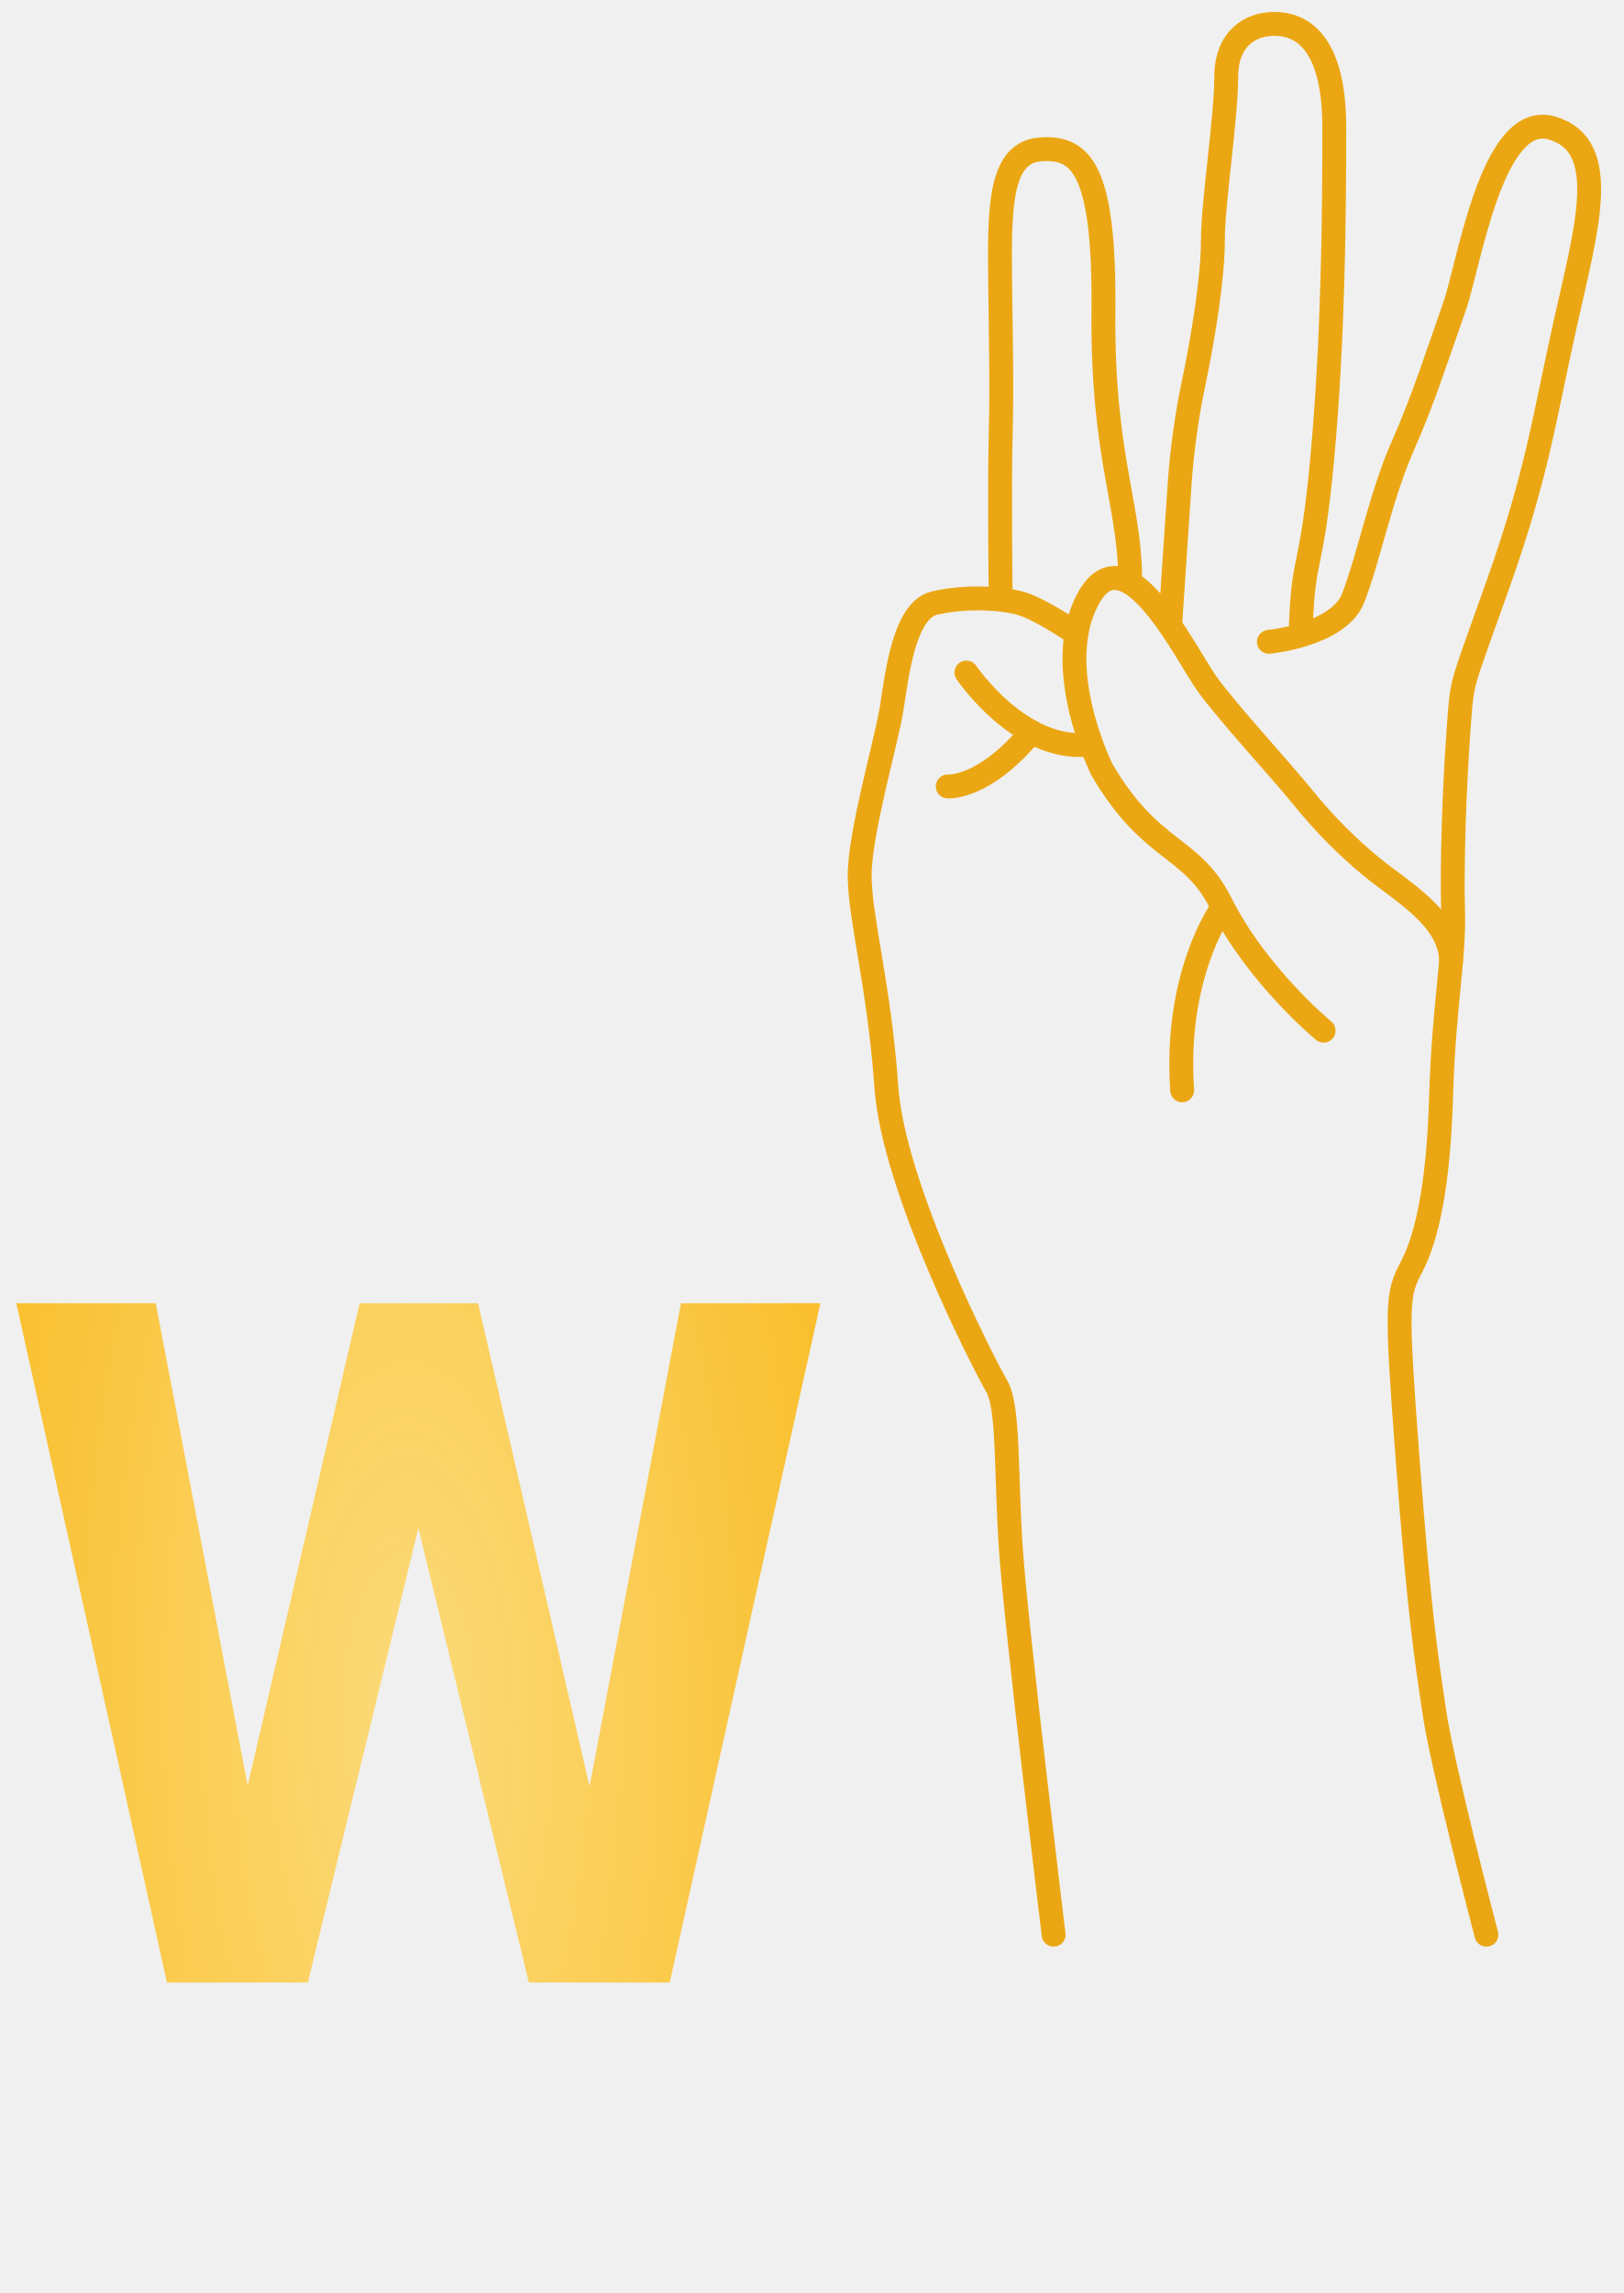
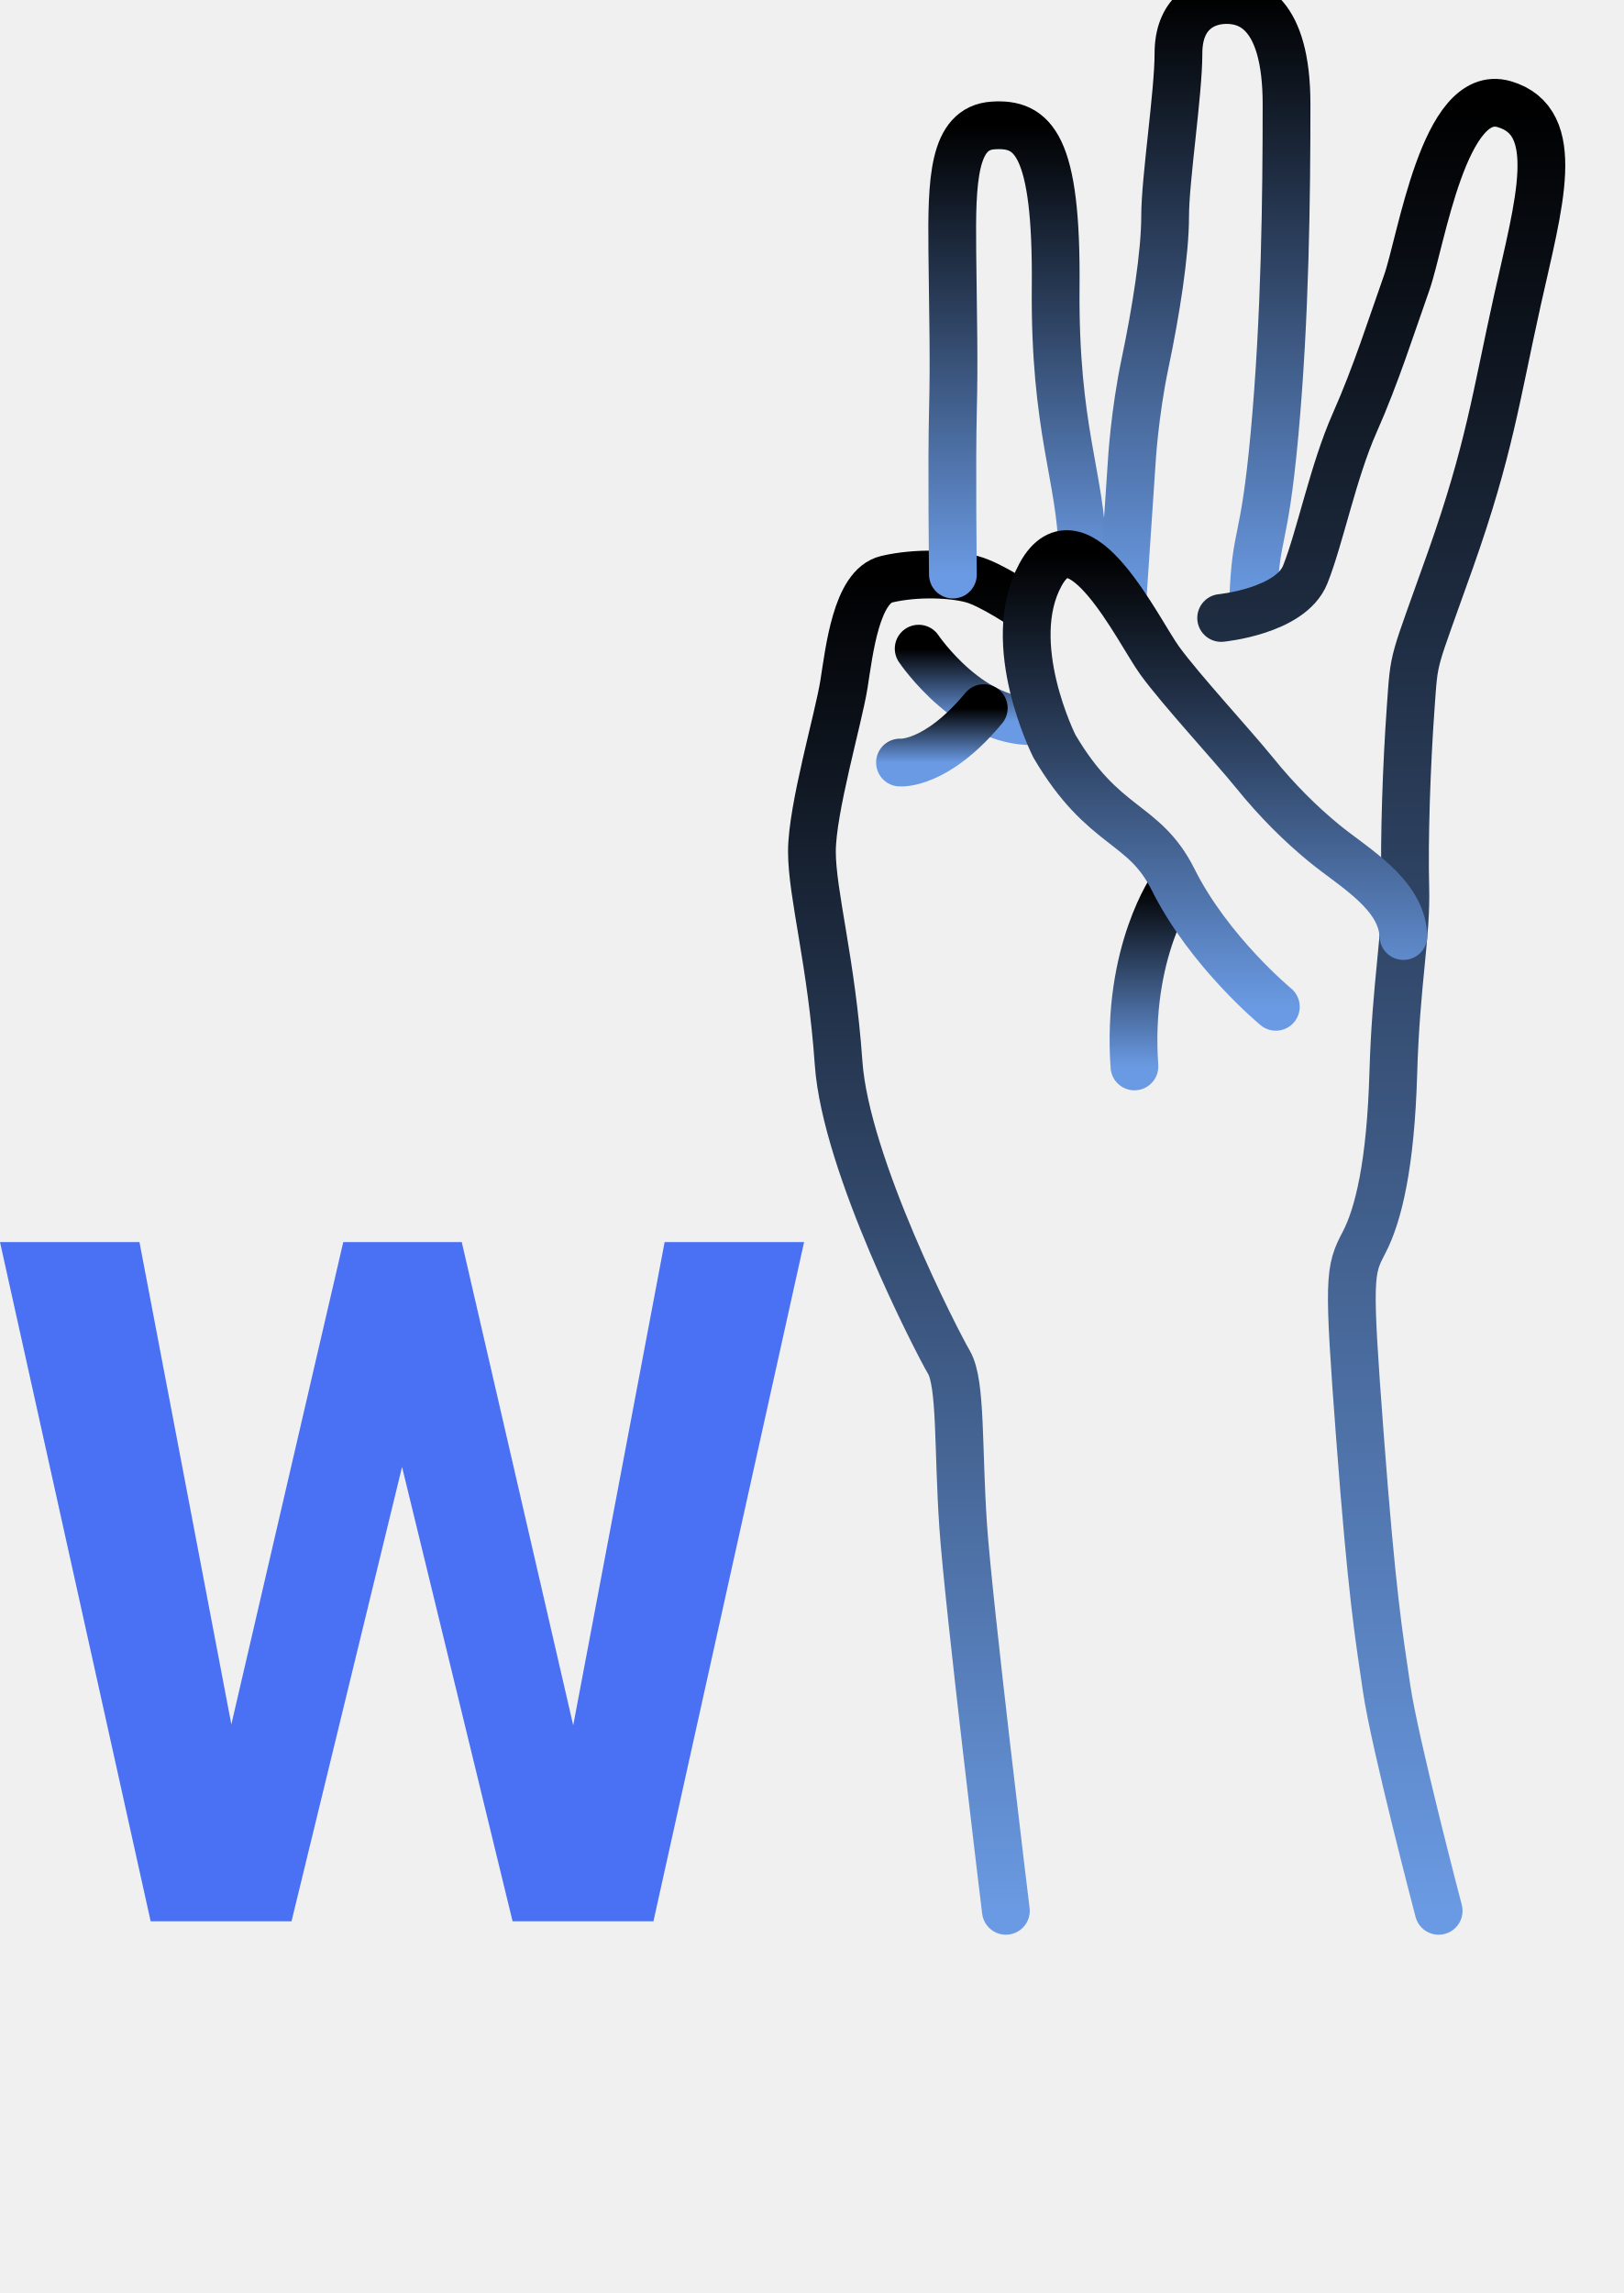
<svg xmlns="http://www.w3.org/2000/svg" width="68" height="96" viewBox="0 0 68 96" fill="none">
-   <path d="M44.122 80.999C44.122 80.999 42.557 68.166 42.334 64.888C42.11 61.609 42.259 58.927 41.737 58.033C41.216 57.139 37.416 49.763 37.118 45.516C36.82 41.27 36 38.438 36 36.65C36 34.862 37.118 31.062 37.341 29.647C37.565 28.231 37.862 25.549 39.129 25.25C40.396 24.953 41.886 25.027 42.706 25.25C43.525 25.474 44.941 26.442 44.941 26.442" stroke="#EBA713" stroke-miterlimit="10" stroke-linecap="round" stroke-linejoin="round" />
-   <path d="M40.47 28.157C40.47 28.157 42.705 31.472 45.574 31.175" stroke="#EBA713" stroke-miterlimit="10" stroke-linecap="round" stroke-linejoin="round" />
-   <path d="M39.688 32.925C39.688 32.925 41.19 33.063 43.196 30.647" stroke="#EBA713" stroke-miterlimit="10" stroke-linecap="round" stroke-linejoin="round" />
-   <path d="M41.904 25.055C41.904 25.055 41.849 20.39 41.904 18.211C41.96 16.032 41.91 14.466 41.879 11.505C41.848 8.544 41.909 6.364 43.583 6.253C45.257 6.141 46.263 7.035 46.207 13.014C46.152 18.992 47.27 21.005 47.325 24.078" stroke="#EBA713" stroke-miterlimit="10" stroke-linecap="round" stroke-linejoin="round" />
-   <path d="M49.002 26.146L49.393 20.334C49.393 20.334 49.505 18.323 49.952 16.199C50.399 14.076 50.791 11.617 50.791 10.052C50.791 8.488 51.349 4.912 51.349 3.235C51.349 1.559 52.411 1 53.361 1C54.31 1 55.875 1.502 55.875 5.359C55.875 9.215 55.82 14.299 55.373 19.161C54.925 24.023 54.59 23.129 54.478 26.146" stroke="#EBA713" stroke-miterlimit="10" stroke-linecap="round" stroke-linejoin="round" />
-   <path d="M53.137 26.872C53.137 26.872 56.042 26.59 56.657 25.055C57.273 23.519 57.831 20.725 58.725 18.713C59.619 16.702 60.289 14.578 60.904 12.846C61.52 11.115 62.469 4.632 64.983 5.359C67.497 6.085 66.436 9.55 65.542 13.573C64.648 17.597 64.369 19.832 62.748 24.414C61.127 28.996 61.239 28.332 61.072 30.648C60.904 32.964 60.793 36.148 60.848 38.16C60.904 40.172 60.456 42.128 60.346 45.928C60.235 49.727 59.73 51.858 59.116 53.028C58.501 54.198 58.446 54.478 58.948 61.127C59.451 67.776 59.73 69.397 60.066 71.688C60.401 73.978 62.245 81 62.245 81" stroke="#EBA713" stroke-miterlimit="10" stroke-linecap="round" stroke-linejoin="round" />
-   <path d="M51.125 38.104C51.125 38.104 49.169 40.841 49.505 45.648" stroke="#EBA713" stroke-miterlimit="10" stroke-linecap="round" stroke-linejoin="round" />
-   <path d="M55.427 43.151C55.427 43.151 52.638 40.85 51.125 37.824C49.895 35.365 48.219 35.757 46.152 32.236C46.152 32.236 43.989 27.951 45.574 25.055C47.16 22.159 49.672 27.43 50.566 28.66C51.46 29.889 53.583 32.181 54.534 33.353C55.484 34.526 56.452 35.484 57.44 36.296C58.703 37.334 60.691 38.417 60.77 40.188" stroke="#EBA713" stroke-miterlimit="10" stroke-linecap="round" stroke-linejoin="round" />
-   <path d="M24.688 74.797L28.516 54.562H34.355L28.047 83H22.148L17.52 63.977L12.891 83H6.992L0.684 54.562H6.523L10.371 74.758L15.059 54.562H20.02L24.688 74.797Z" fill="url(#paint0_diamond)" />
+   <g clip-path="url(#clip0_8_328)">
+     <path d="M42.122 79.999C42.122 79.999 40.557 67.166 40.334 63.888C40.11 60.609 40.259 57.927 39.737 57.033C39.216 56.139 35.416 48.763 35.118 44.516C34.82 40.27 34 37.438 34 35.65C34 33.862 35.118 30.062 35.341 28.647C35.565 27.231 35.862 24.549 37.129 24.25C38.396 23.953 39.886 24.027 40.706 24.25C41.525 24.474 42.941 25.442 42.941 25.442" stroke="url(#paint0_linear_8_328)" stroke-width="2" stroke-miterlimit="10" stroke-linecap="round" stroke-linejoin="round" />
+     <path d="M38.47 27.157C38.47 27.157 40.705 30.472 43.574 30.175" stroke="url(#paint1_linear_8_328)" stroke-width="2" stroke-miterlimit="10" stroke-linecap="round" stroke-linejoin="round" />
+     <path d="M37.688 31.925C37.688 31.925 39.19 32.063 41.196 29.647" stroke="url(#paint2_linear_8_328)" stroke-width="2" stroke-miterlimit="10" stroke-linecap="round" stroke-linejoin="round" />
+     <path d="M39.904 24.055C39.904 24.055 39.849 19.39 39.904 17.211C39.96 15.032 39.91 13.466 39.879 10.505C39.848 7.544 39.909 5.364 41.583 5.253C43.257 5.141 44.263 6.035 44.207 12.014C44.152 17.992 45.27 20.005 45.325 23.078" stroke="url(#paint3_linear_8_328)" stroke-width="2" stroke-miterlimit="10" stroke-linecap="round" stroke-linejoin="round" />
+     <path d="M47.002 25.146L47.393 19.334C47.393 19.334 47.505 17.323 47.952 15.199C48.399 13.076 48.791 10.617 48.791 9.052C48.791 7.488 49.349 3.912 49.349 2.235C49.349 0.559 50.411 0 51.361 0C52.31 0 53.875 0.502 53.875 4.359C53.875 8.215 53.82 13.299 53.373 18.161C52.925 23.023 52.59 22.129 52.478 25.146" stroke="url(#paint4_linear_8_328)" stroke-width="2" stroke-miterlimit="10" stroke-linecap="round" stroke-linejoin="round" />
+     <path d="M51.137 25.872C51.137 25.872 54.042 25.59 54.657 24.055C55.273 22.519 55.831 19.725 56.725 17.713C57.619 15.702 58.289 13.578 58.904 11.846C59.52 10.115 60.469 3.632 62.983 4.359C65.497 5.085 64.436 8.55 63.542 12.573C62.648 16.597 62.369 18.832 60.748 23.414C59.127 27.996 59.239 27.332 59.072 29.648C58.904 31.964 58.793 35.148 58.848 37.16C58.904 39.172 58.456 41.128 58.346 44.928C58.235 48.727 57.73 50.858 57.116 52.028C56.501 53.198 56.446 53.478 56.948 60.127C57.451 66.776 57.73 68.397 58.066 70.688C58.401 72.978 60.245 80 60.245 80" stroke="url(#paint5_linear_8_328)" stroke-width="2" stroke-miterlimit="10" stroke-linecap="round" stroke-linejoin="round" />
+     <path d="M49.125 37.104C49.125 37.104 47.169 39.841 47.505 44.648" stroke="url(#paint6_linear_8_328)" stroke-width="2" stroke-miterlimit="10" stroke-linecap="round" stroke-linejoin="round" />
+     <path d="M53.427 42.151C53.427 42.151 50.638 39.85 49.125 36.824C47.895 34.365 46.219 34.757 44.152 31.236C44.152 31.236 41.989 26.951 43.574 24.055C45.16 21.159 47.672 26.43 48.566 27.66C49.46 28.889 51.583 31.18 52.534 32.353C53.484 33.526 54.452 34.484 55.44 35.296C56.703 36.334 58.691 37.417 58.77 39.188" stroke="url(#paint7_linear_8_328)" stroke-width="2" stroke-miterlimit="10" stroke-linecap="round" stroke-linejoin="round" />
+     <path d="M24.004 72.234L27.832 52H33.672L27.363 80.438H21.465L16.836 61.414L12.207 80.438H6.309L0 52H5.84L9.688 72.195L14.375 52H19.336L24.004 72.234Z" fill="#456CF3" fill-opacity="0.97" />
+   </g>
  <defs>
-     <radialGradient id="paint0_diamond" cx="0" cy="0" r="1" gradientUnits="userSpaceOnUse" gradientTransform="translate(17.197 71.8929) rotate(89.2299) scale(45.0934 18.0412)">
-       <stop stop-color="#FFD458" stop-opacity="0.78" />
-       <stop offset="1" stop-color="#F9BF2E" />
-     </radialGradient>
+     <linearGradient id="paint0_linear_8_328" x1="38.47" y1="24.054" x2="38.47" y2="79.999" gradientUnits="userSpaceOnUse">
+       <stop />
+       <stop offset="1" stop-color="#6A9AE3" />
+     </linearGradient>
+     <linearGradient id="paint1_linear_8_328" x1="41.022" y1="27.157" x2="41.022" y2="30.194" gradientUnits="userSpaceOnUse">
+       <stop />
+       <stop offset="1" stop-color="#6A9AE3" />
+     </linearGradient>
+     <linearGradient id="paint2_linear_8_328" x1="39.442" y1="29.647" x2="39.442" y2="31.927" gradientUnits="userSpaceOnUse">
+       <stop />
+       <stop offset="1" stop-color="#6A9AE3" />
+     </linearGradient>
+     <linearGradient id="paint3_linear_8_328" x1="42.599" y1="5.244" x2="42.599" y2="24.055" gradientUnits="userSpaceOnUse">
+       <stop />
+       <stop offset="1" stop-color="#6A9AE3" />
+     </linearGradient>
+     <linearGradient id="paint4_linear_8_328" x1="50.438" y1="0" x2="50.438" y2="25.146" gradientUnits="userSpaceOnUse">
+       <stop />
+       <stop offset="1" stop-color="#6A9AE3" />
+     </linearGradient>
+     <linearGradient id="paint5_linear_8_328" x1="57.842" y1="4.302" x2="57.842" y2="80" gradientUnits="userSpaceOnUse">
+       <stop />
+       <stop offset="1" stop-color="#6A9AE3" />
+     </linearGradient>
+     <linearGradient id="paint6_linear_8_328" x1="48.295" y1="37.104" x2="48.295" y2="44.648" gradientUnits="userSpaceOnUse">
+       <stop />
+       <stop offset="1" stop-color="#6A9AE3" />
+     </linearGradient>
+     <linearGradient id="paint7_linear_8_328" x1="50.882" y1="23.198" x2="50.882" y2="42.151" gradientUnits="userSpaceOnUse">
+       <stop />
+       <stop offset="1" stop-color="#6A9AE3" />
+     </linearGradient>
+     <clipPath id="clip0_8_328">
+       <rect width="68" height="96" fill="white" />
+     </clipPath>
  </defs>
</svg>
